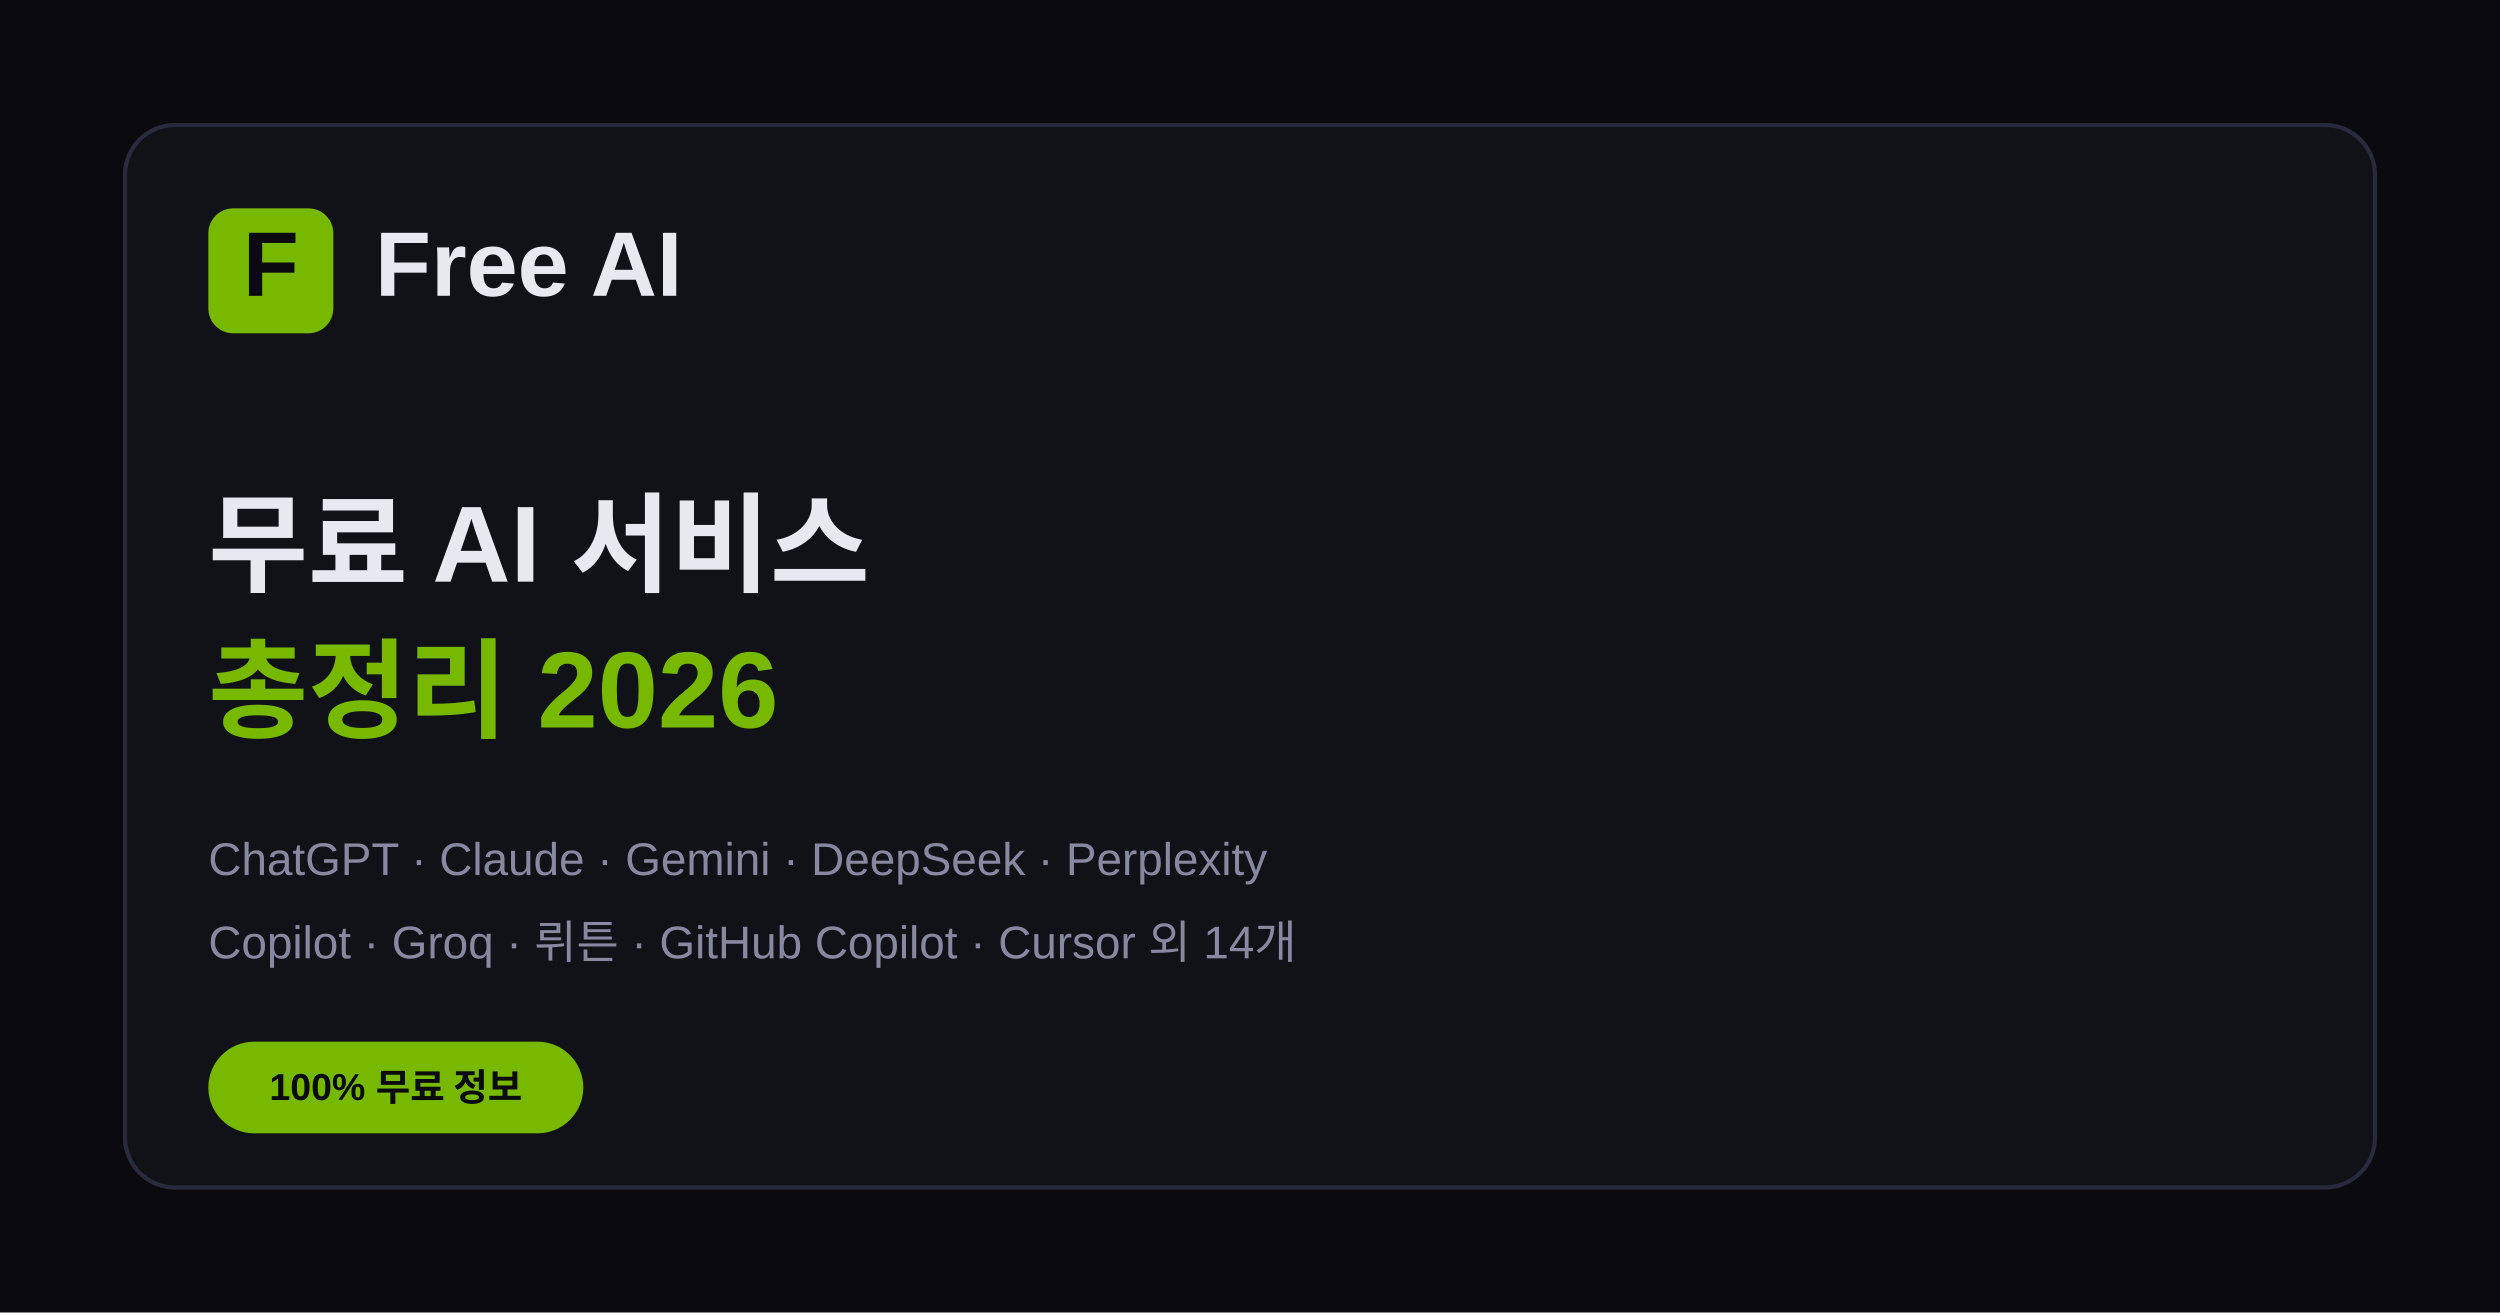
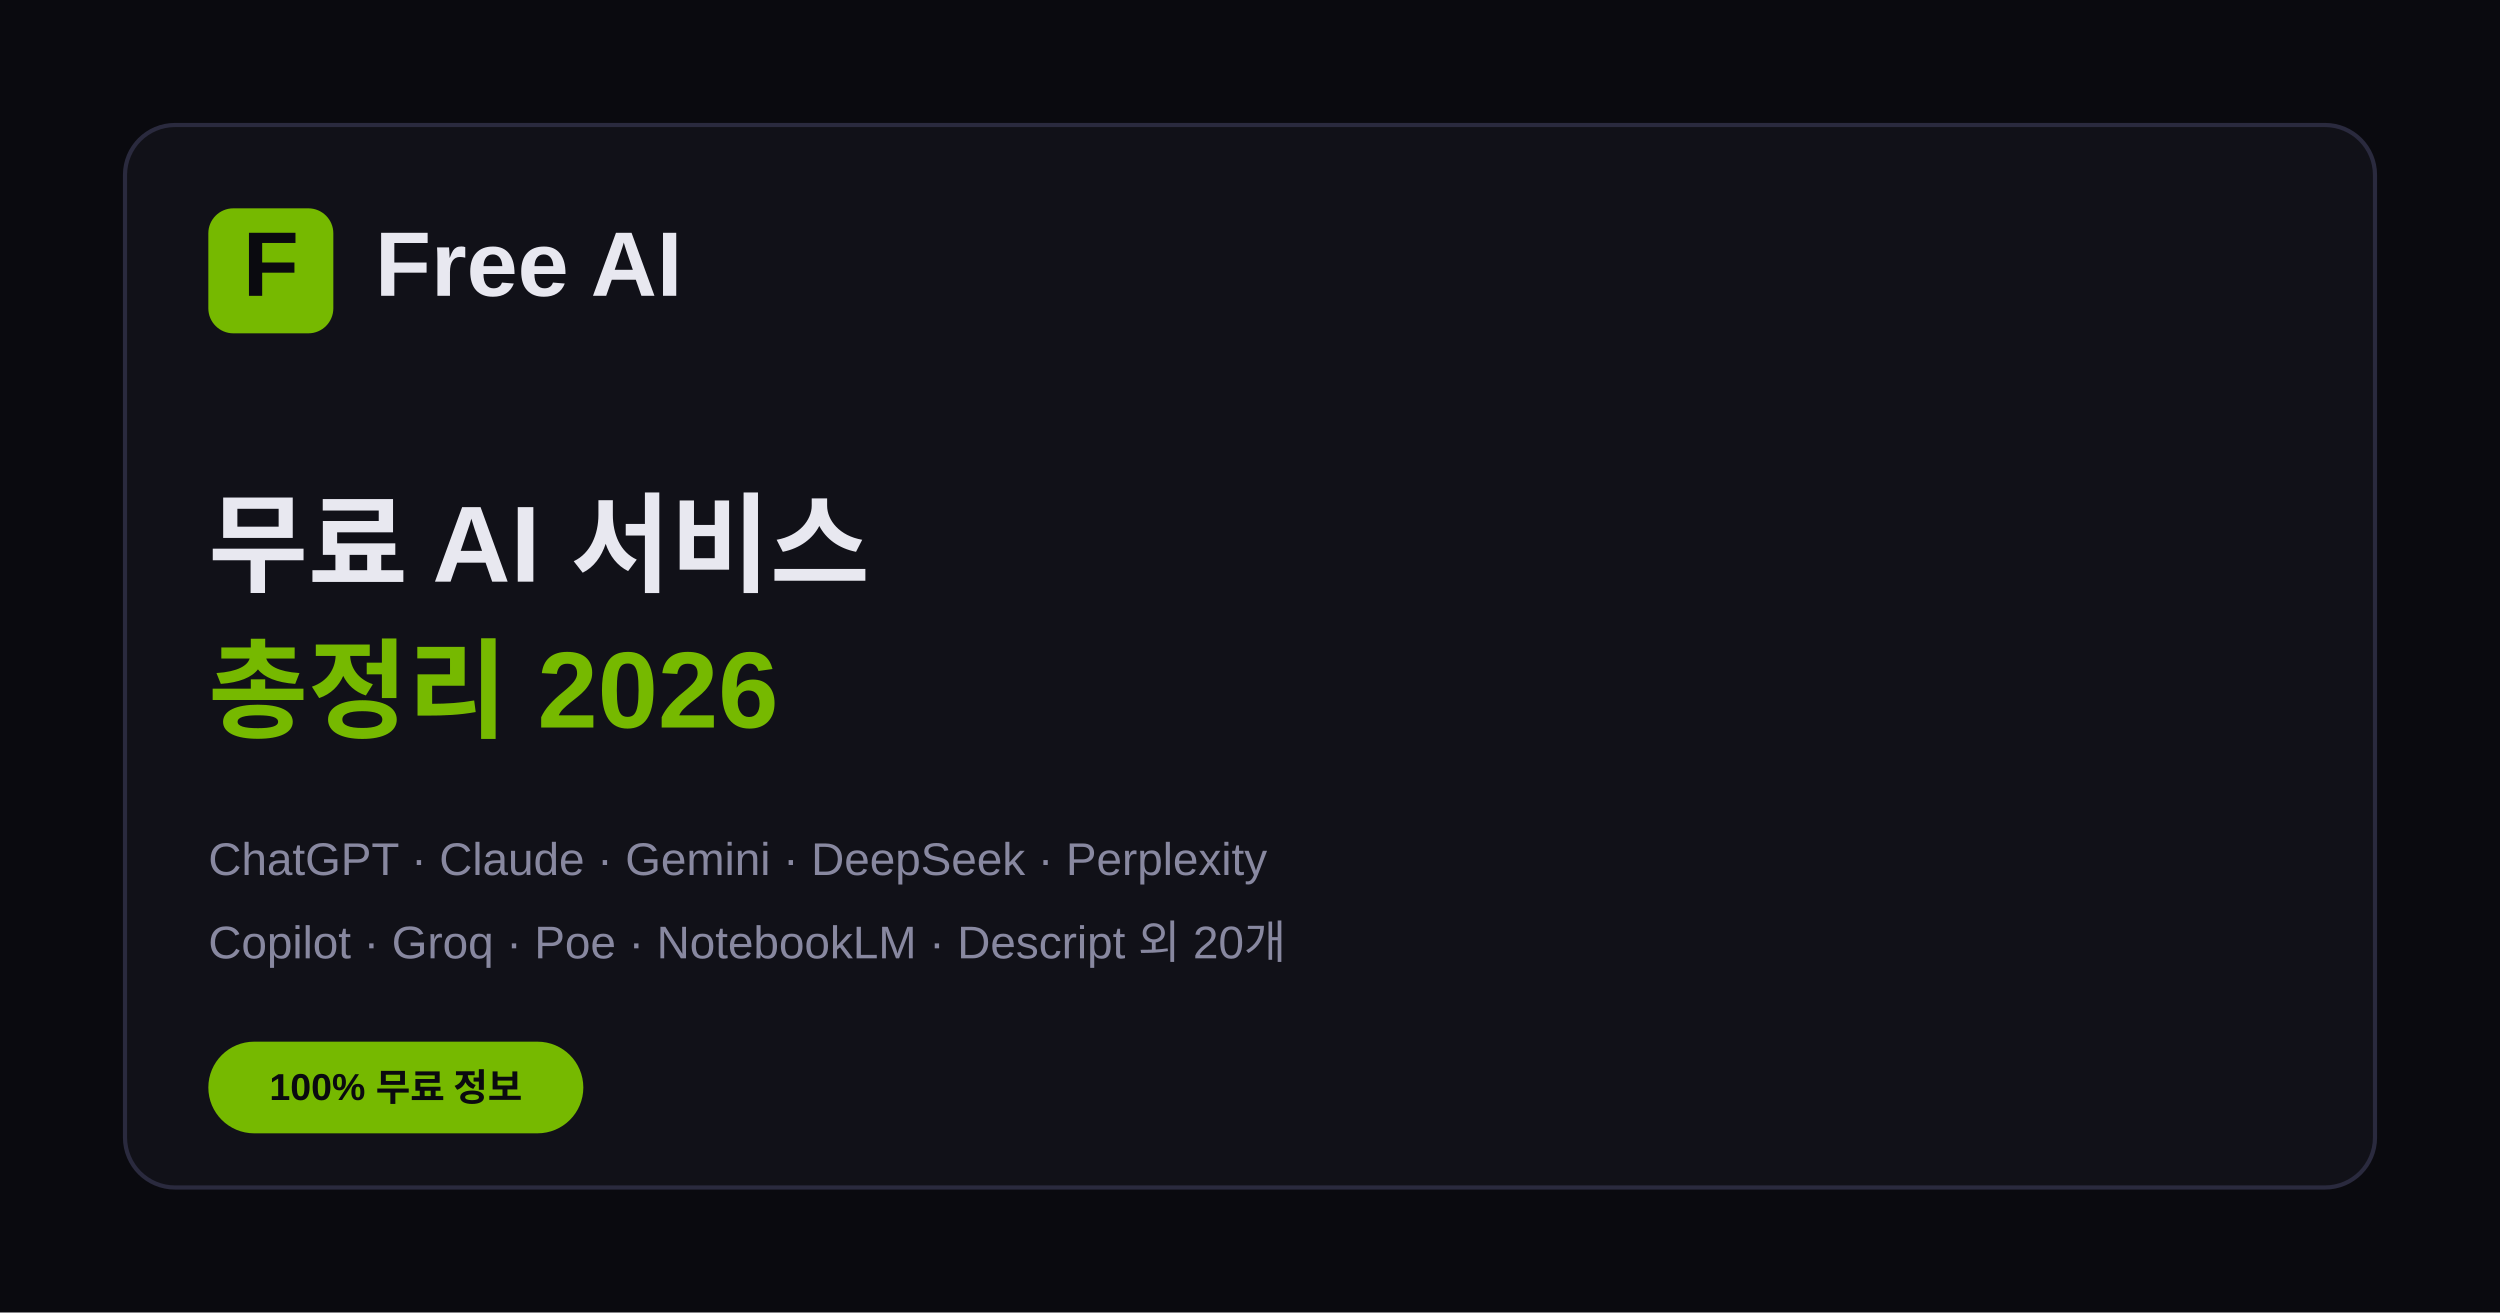
<svg xmlns="http://www.w3.org/2000/svg" viewBox="0 0 1200 630">
  <rect width="1200" height="630" fill="#0a0a0f" />
  <rect x="60" y="60" width="1080" height="510" rx="24" fill="#111118" stroke="#2a2a3e" stroke-width="2" />
  <rect x="100" y="100" width="60" height="60" rx="12" fill="#76b900" />
  <text x="130" y="142" text-anchor="middle" font-family="Malgun Gothic,Arial,sans-serif" font-size="44" font-weight="800" fill="#0a0a0f">F</text>
  <text x="180" y="142" font-family="Malgun Gothic,Arial,sans-serif" font-size="44" font-weight="700" fill="#e8e8f0">Free AI</text>
  <text x="100" y="280" font-family="Malgun Gothic,Arial,sans-serif" font-size="52" font-weight="800" fill="#e8e8f0">무료 AI 서비스</text>
  <text x="100" y="350" font-family="Malgun Gothic,Arial,sans-serif" font-size="52" font-weight="800" fill="#76b900">총정리 2026</text>
  <text x="100" y="420" font-family="Malgun Gothic,Arial,sans-serif" font-size="22" fill="#8888a0">ChatGPT · Claude · Gemini · DeepSeek · Perplexity</text>
-   <text x="100" y="460" font-family="Malgun Gothic,Arial,sans-serif" font-size="22" fill="#8888a0">Copilot · Groq · 뤼튼 · GitHub Copilot · Cursor 외 14개</text>
+   <text x="100" y="460" font-family="Malgun Gothic,Arial,sans-serif" font-size="22" fill="#8888a0">Copilot · Groq · Poe · NotebookLM · Descript 외 20개</text>
  <rect x="100" y="500" width="180" height="44" rx="22" fill="#76b900" />
  <text x="190" y="528" text-anchor="middle" font-family="Malgun Gothic,Arial,sans-serif" font-size="18" font-weight="600" fill="#0a0a0f">100% 무료 정보</text>
</svg>
